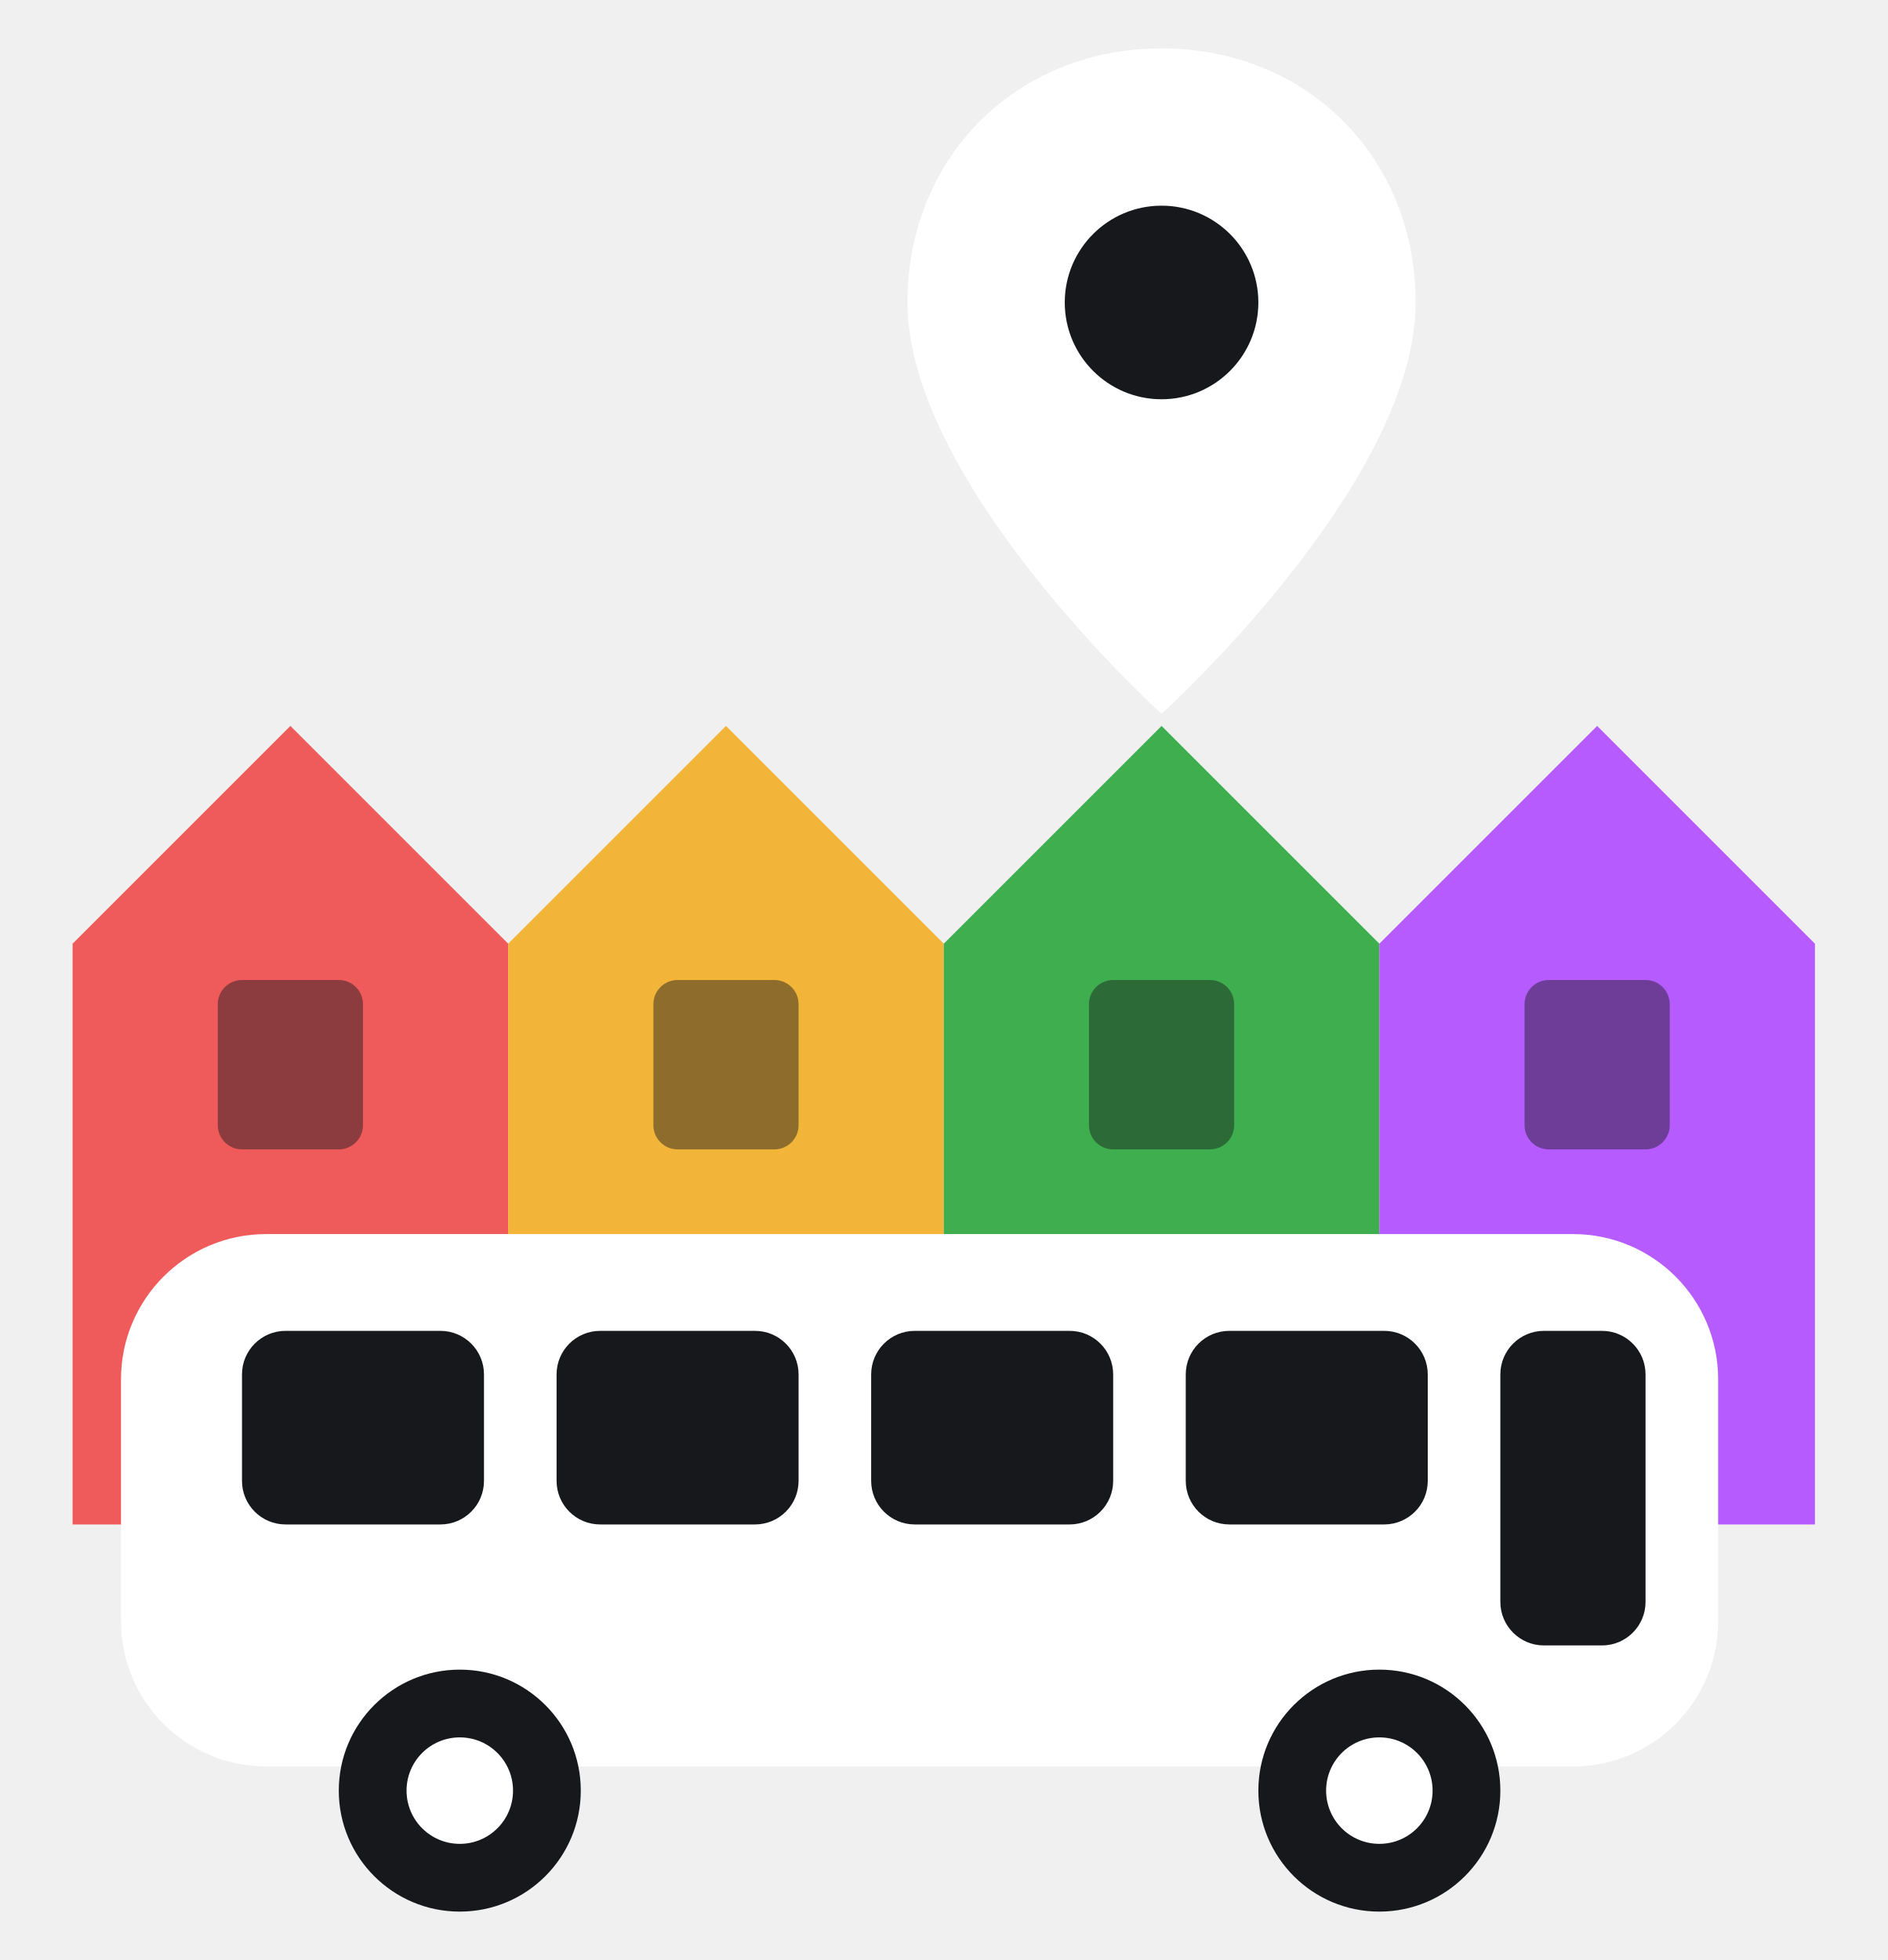
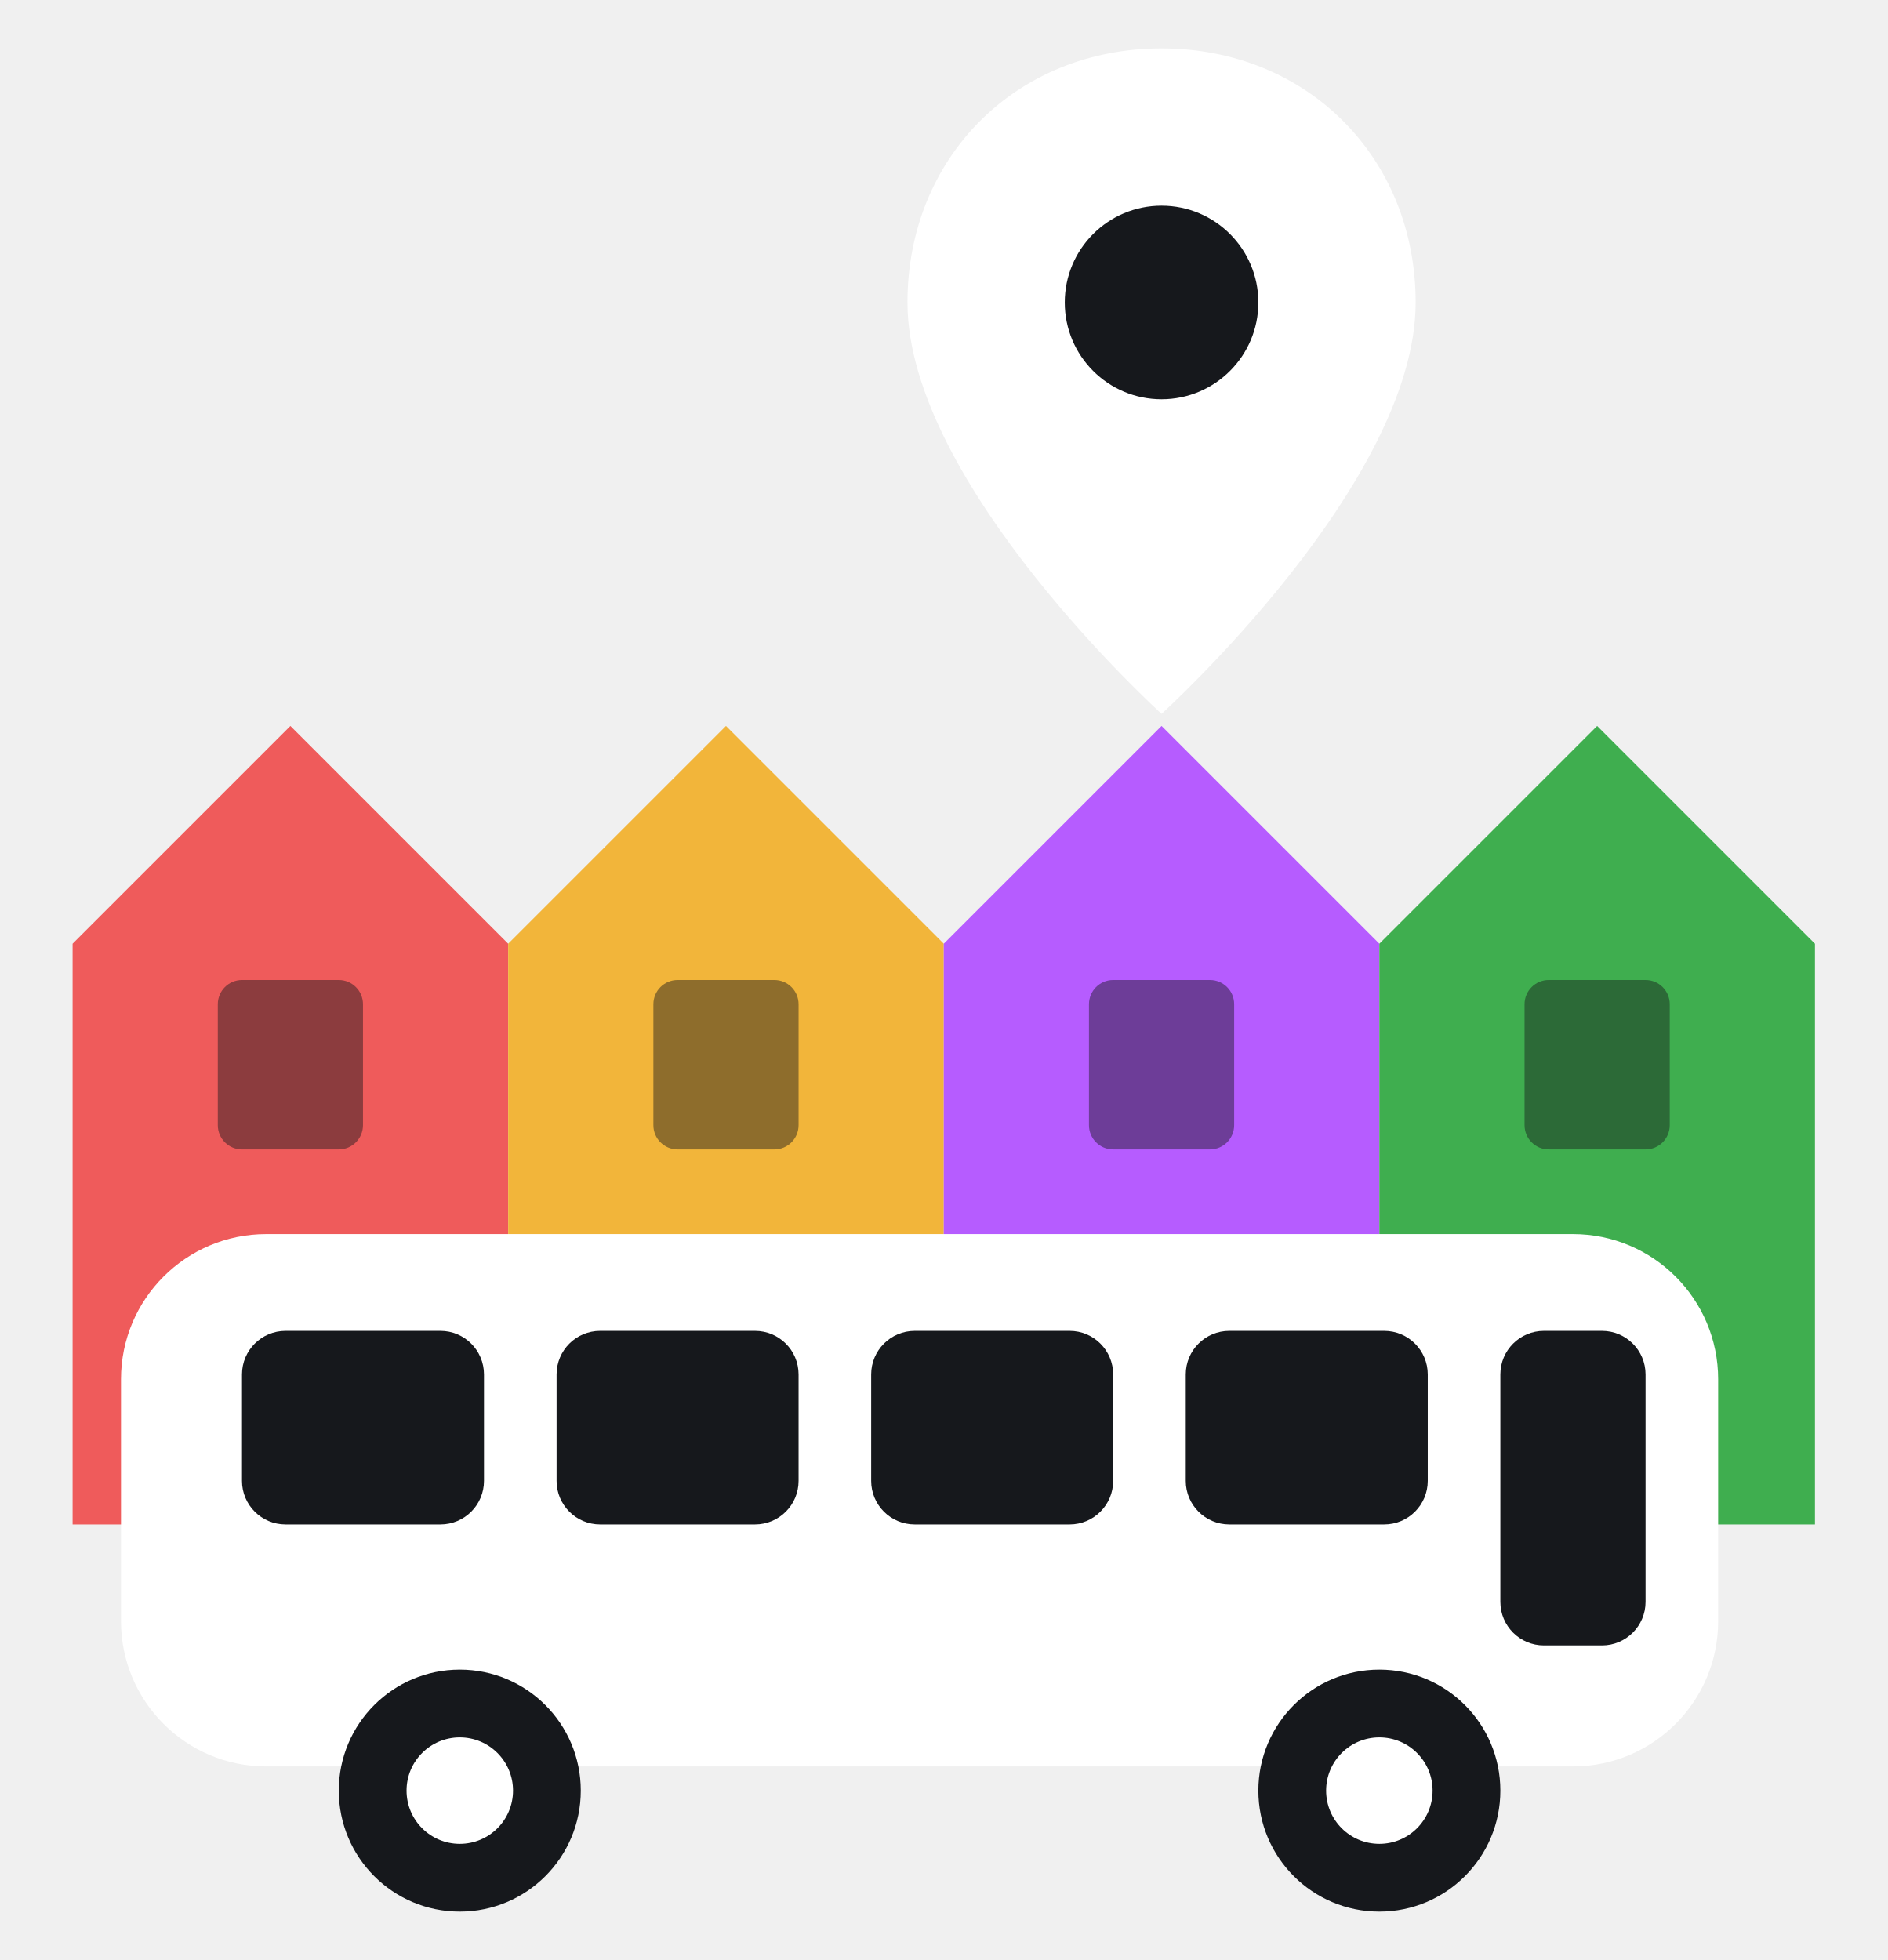
<svg xmlns="http://www.w3.org/2000/svg" viewBox="11 9.5 78 81">
  <g transform="translate(2 2.5)">
    <path d="M12 46 L21 37 L30 46 V70 H12Z" fill="#EF5B5B" />
    <path d="M30 46 L39 37 L48 46 V70 H30Z" fill="#F2B53A" />
-     <path d="M48 46 L57 37 L66 46 V70 H48Z" fill="#3FAE4F" />
-     <path d="M66 46 L75 37 L84 46 V70 H66Z" fill="#B65CFF" />
+     <path d="M48 46 L57 37 L66 46 V70 H48Z" fill="#B65CFF" />
+     <path d="M66 46 L75 37 L84 46 V70 H66Z" fill="#3FAE4F" />
    <rect x="18" y="47.5" width="6" height="7" rx="1" fill="#16181C" fill-opacity=".45" />
    <rect x="36" y="47.5" width="6" height="7" rx="1" fill="#16181C" fill-opacity=".45" />
    <rect x="54" y="47.5" width="6" height="7" rx="1" fill="#16181C" fill-opacity=".45" />
    <rect x="72" y="47.5" width="6" height="7" rx="1" fill="#16181C" fill-opacity=".45" />
    <rect x="14" y="58" width="66" height="22" rx="6" fill="#FFFFFF" />
    <rect x="19" y="62" width="10" height="8" rx="1.8" fill="#16181C" />
    <rect x="32" y="62" width="10" height="8" rx="1.8" fill="#16181C" />
    <rect x="45" y="62" width="10" height="8" rx="1.8" fill="#16181C" />
    <rect x="58" y="62" width="10" height="8" rx="1.8" fill="#16181C" />
    <rect x="71" y="62" width="6" height="13" rx="1.8" fill="#16181C" />
    <circle cx="28" cy="81" r="5" fill="#16181C" />
    <circle cx="28" cy="81" r="2.2" fill="#FFFFFF" />
    <circle cx="66" cy="81" r="5" fill="#16181C" />
    <circle cx="66" cy="81" r="2.2" fill="#FFFFFF" />
    <path d="M57 9c-6 0-10.5 4.5-10.5 10.5 0 7.5 10.5 17 10.5 17s10.5-9.5 10.5-17C67.5 13.5 63 9 57 9z" fill="#FFFFFF" />
    <circle cx="57" cy="19.5" r="4" fill="#16181C" />
  </g>
</svg>
